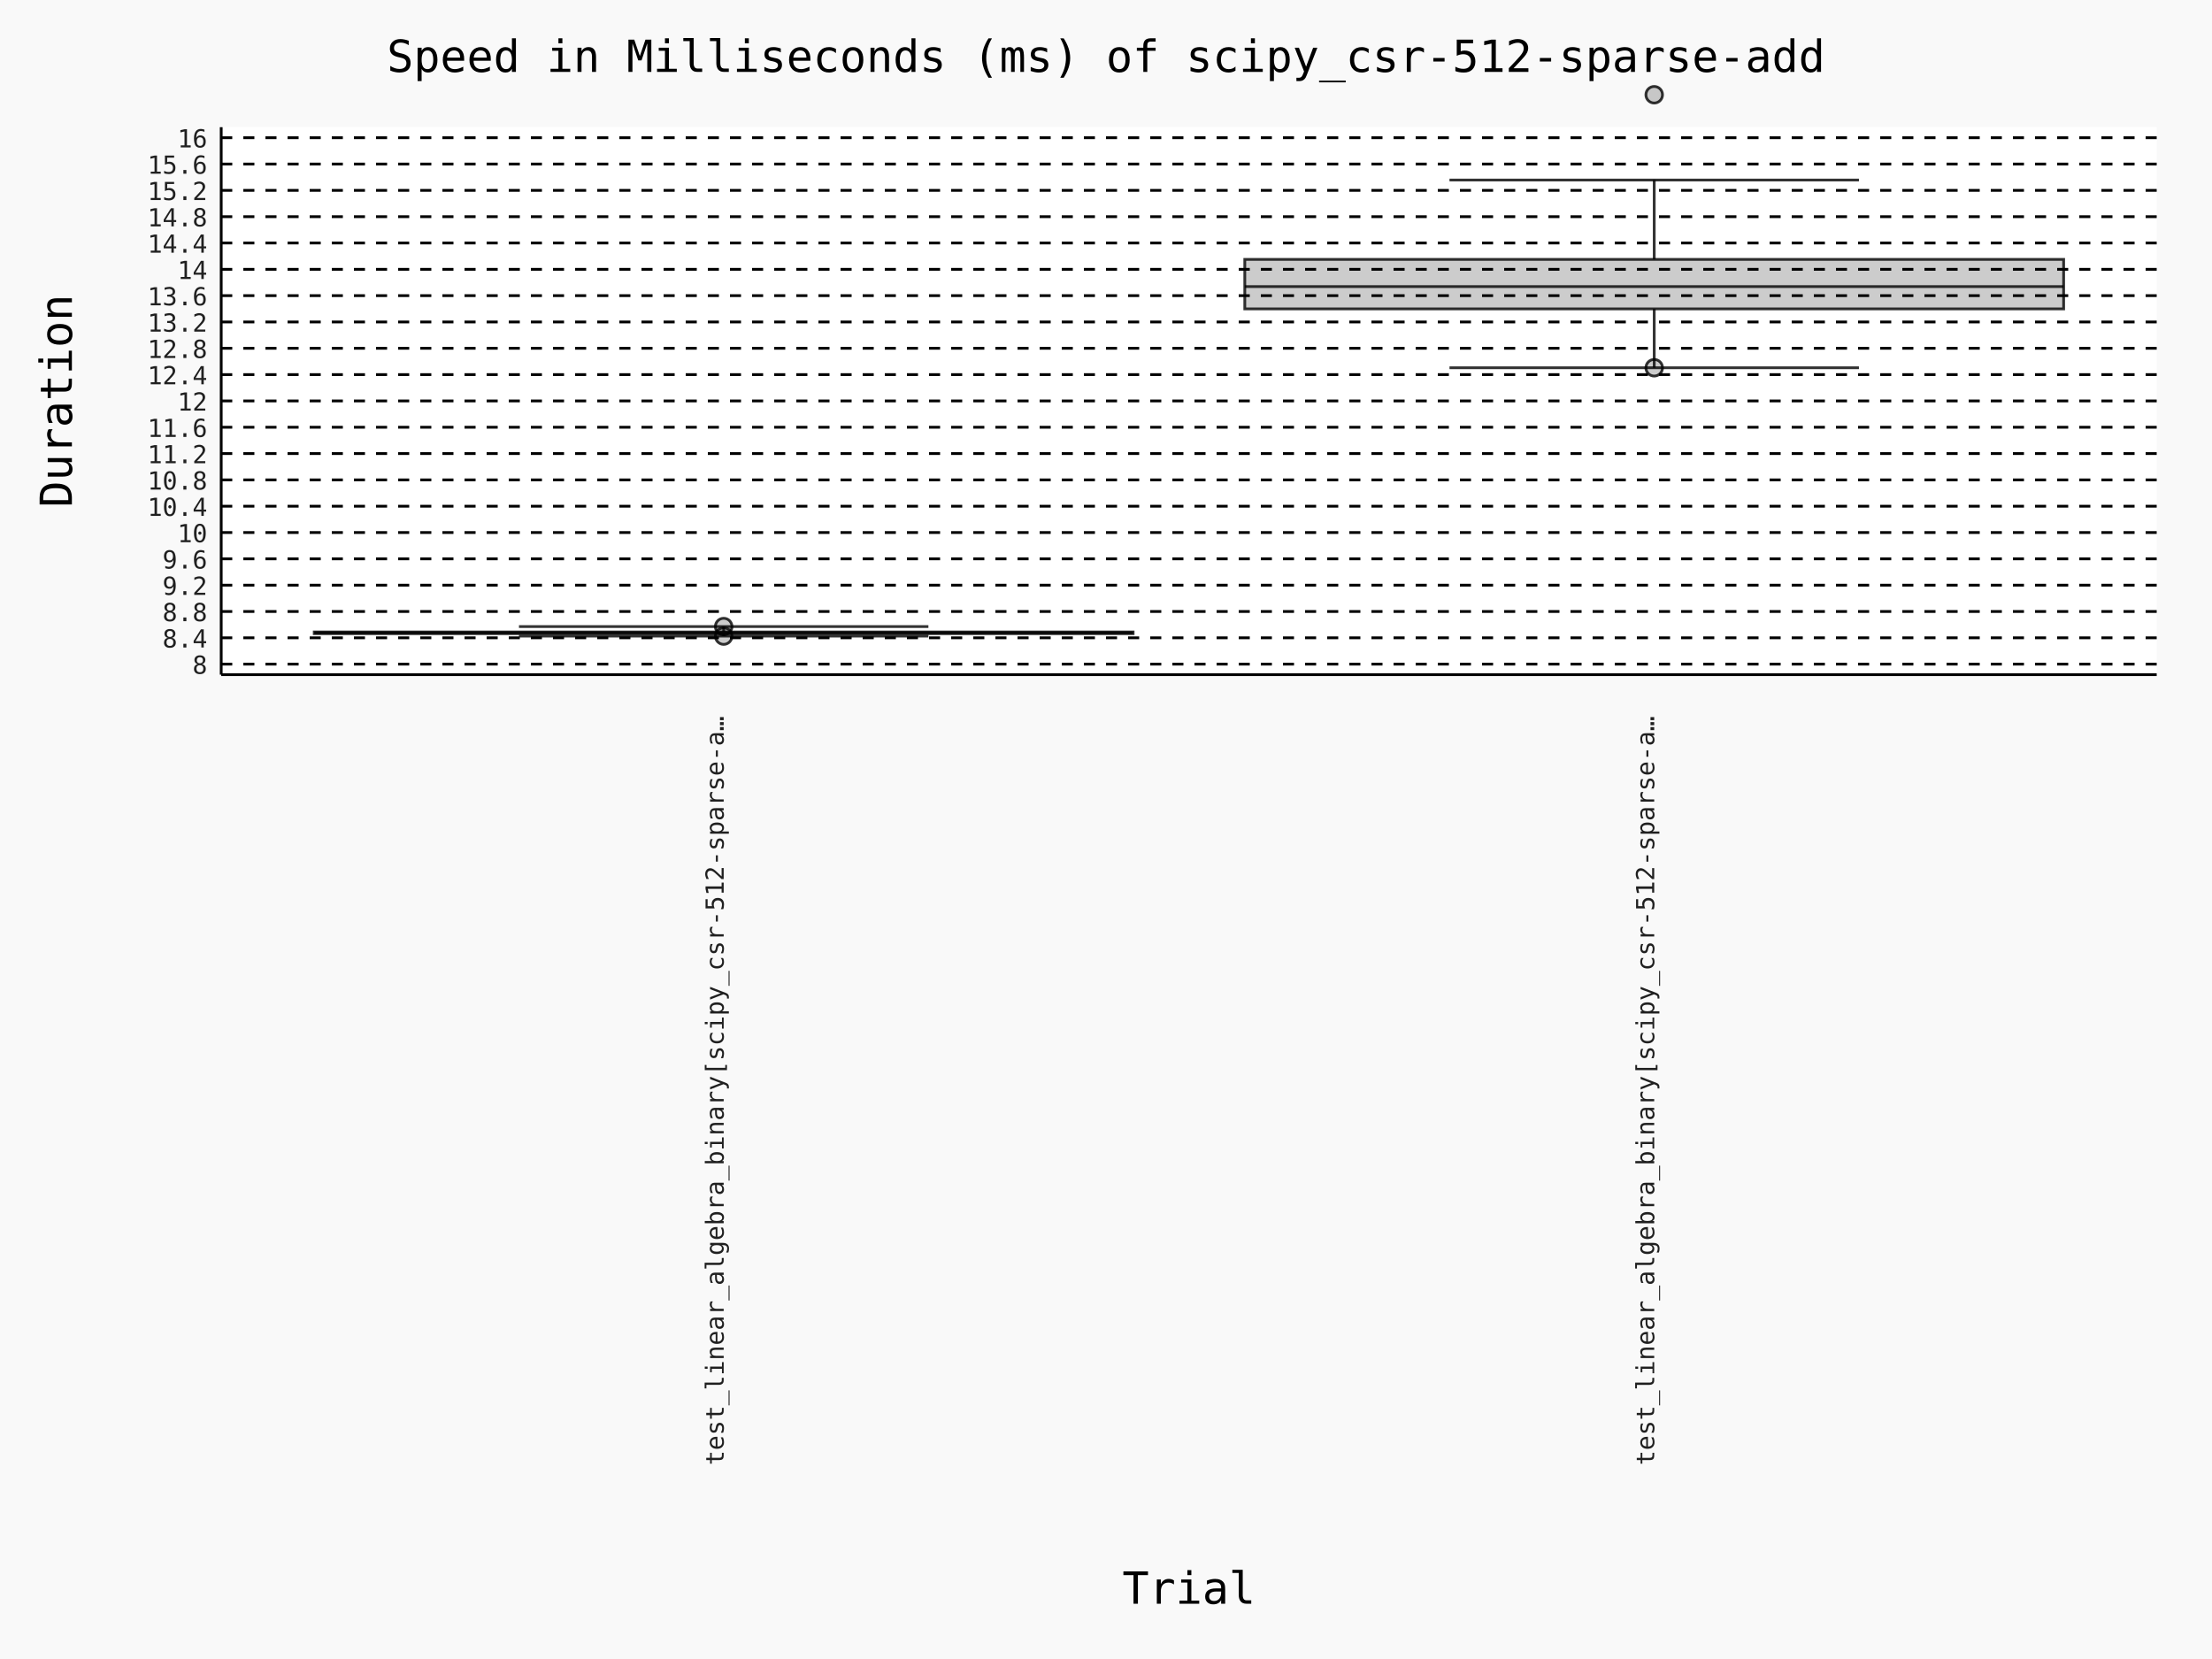
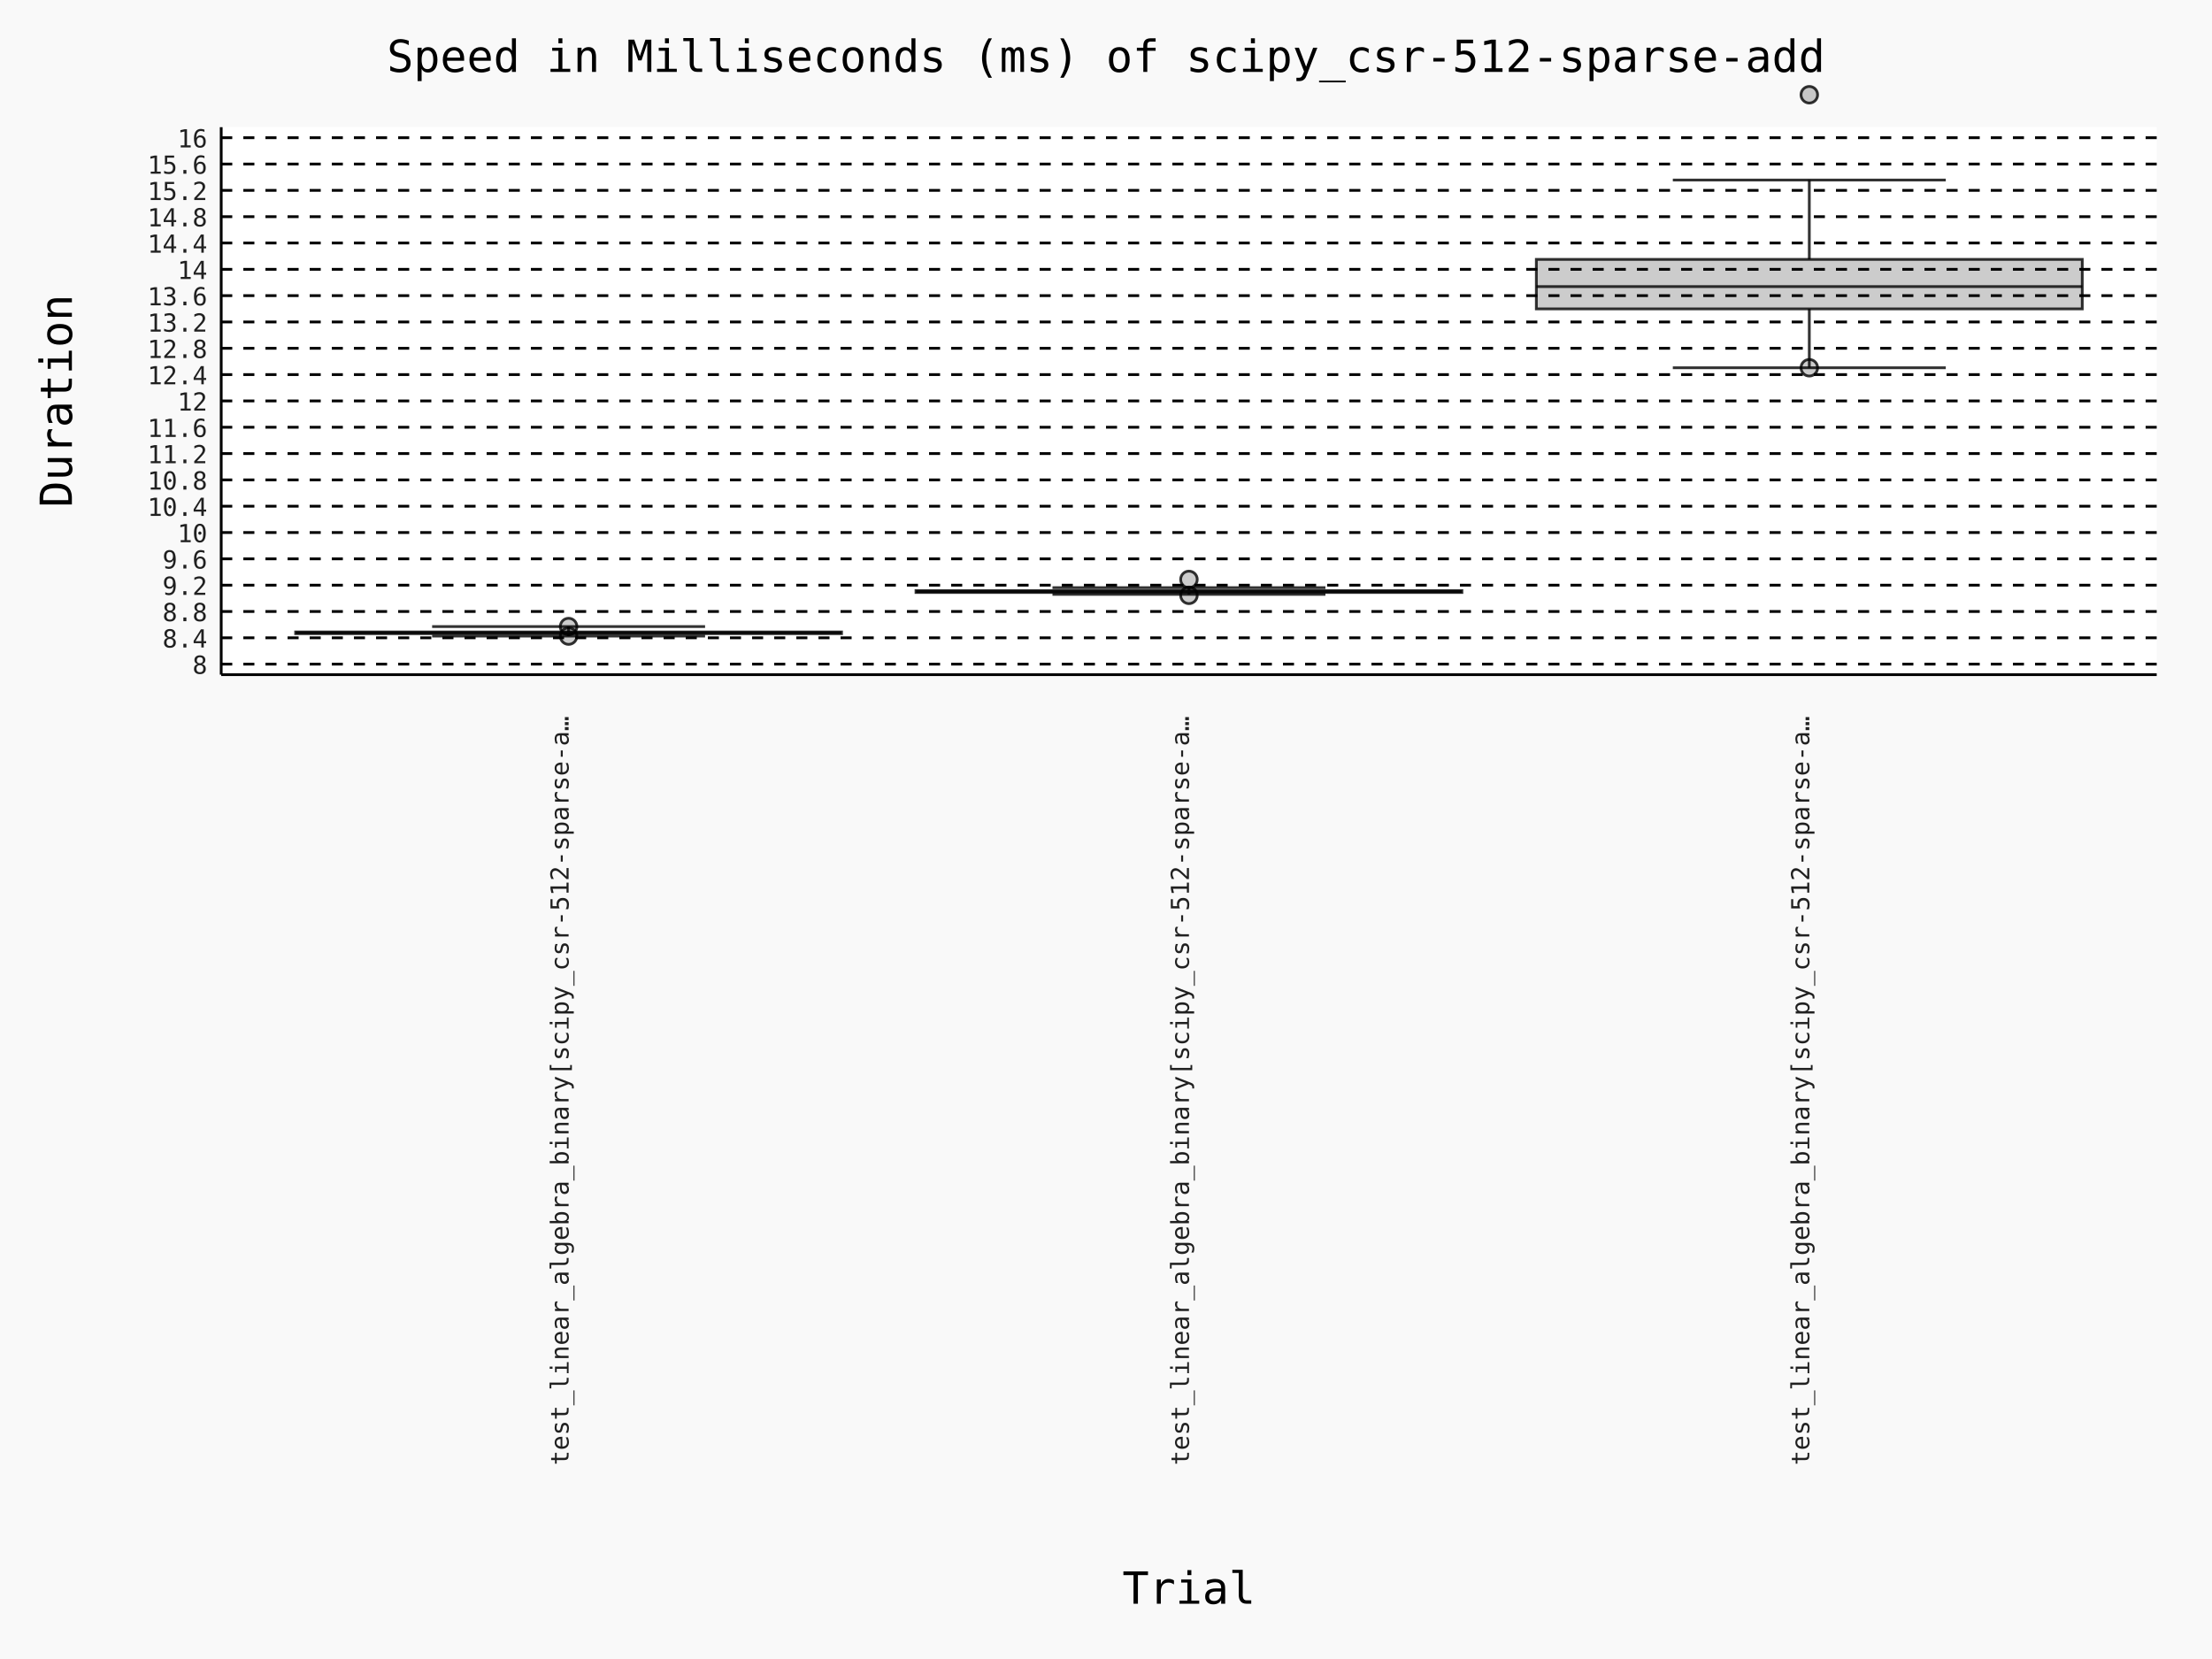
- <svg xmlns="http://www.w3.org/2000/svg" id="chart-b2f88138-31e7-4598-a84d-30bc1e3df896" class="pygal-chart" viewBox="0 0 800 600">
+ <svg xmlns="http://www.w3.org/2000/svg" id="chart-3dabf27c-736c-4d72-a3e2-0b5ac7aaf644" class="pygal-chart" viewBox="0 0 800 600">
  <defs>
-     <style type="text/css">#chart-b2f88138-31e7-4598-a84d-30bc1e3df896{-webkit-user-select:none;-webkit-font-smoothing:antialiased;font-family:Consolas,"Deja Vu Sans Mono","Bitstream Vera Sans Mono","Courier New",monospace}#chart-b2f88138-31e7-4598-a84d-30bc1e3df896 .title{font-family:Consolas,"Deja Vu Sans Mono","Bitstream Vera Sans Mono","Courier New",monospace;font-size:16px}#chart-b2f88138-31e7-4598-a84d-30bc1e3df896 .legends .legend text{font-family:Consolas,"Deja Vu Sans Mono","Bitstream Vera Sans Mono","Courier New",monospace;font-size:14px}#chart-b2f88138-31e7-4598-a84d-30bc1e3df896 .axis text{font-family:Consolas,"Deja Vu Sans Mono","Bitstream Vera Sans Mono","Courier New",monospace;font-size:10px}#chart-b2f88138-31e7-4598-a84d-30bc1e3df896 .axis text.major{font-family:Consolas,"Deja Vu Sans Mono","Bitstream Vera Sans Mono","Courier New",monospace;font-size:10px}#chart-b2f88138-31e7-4598-a84d-30bc1e3df896 .text-overlay text.value{font-family:Consolas,"Deja Vu Sans Mono","Bitstream Vera Sans Mono","Courier New",monospace;font-size:16px}#chart-b2f88138-31e7-4598-a84d-30bc1e3df896 .text-overlay text.label{font-family:Consolas,"Deja Vu Sans Mono","Bitstream Vera Sans Mono","Courier New",monospace;font-size:10px}#chart-b2f88138-31e7-4598-a84d-30bc1e3df896 .tooltip{font-family:Consolas,"Deja Vu Sans Mono","Bitstream Vera Sans Mono","Courier New",monospace;font-size:14px}#chart-b2f88138-31e7-4598-a84d-30bc1e3df896 text.no_data{font-family:Consolas,"Deja Vu Sans Mono","Bitstream Vera Sans Mono","Courier New",monospace;font-size:64px}
- #chart-b2f88138-31e7-4598-a84d-30bc1e3df896{background-color:rgba(249,249,249,1)}#chart-b2f88138-31e7-4598-a84d-30bc1e3df896 path,#chart-b2f88138-31e7-4598-a84d-30bc1e3df896 line,#chart-b2f88138-31e7-4598-a84d-30bc1e3df896 rect,#chart-b2f88138-31e7-4598-a84d-30bc1e3df896 circle{-webkit-transition:150ms;-moz-transition:150ms;transition:150ms}#chart-b2f88138-31e7-4598-a84d-30bc1e3df896 .graph &gt; .background{fill:rgba(249,249,249,1)}#chart-b2f88138-31e7-4598-a84d-30bc1e3df896 .plot &gt; .background{fill:rgba(255,255,255,1)}#chart-b2f88138-31e7-4598-a84d-30bc1e3df896 .graph{fill:rgba(0,0,0,.87)}#chart-b2f88138-31e7-4598-a84d-30bc1e3df896 text.no_data{fill:rgba(0,0,0,1)}#chart-b2f88138-31e7-4598-a84d-30bc1e3df896 .title{fill:rgba(0,0,0,1)}#chart-b2f88138-31e7-4598-a84d-30bc1e3df896 .legends .legend text{fill:rgba(0,0,0,.87)}#chart-b2f88138-31e7-4598-a84d-30bc1e3df896 .legends .legend:hover text{fill:rgba(0,0,0,1)}#chart-b2f88138-31e7-4598-a84d-30bc1e3df896 .axis .line{stroke:rgba(0,0,0,1)}#chart-b2f88138-31e7-4598-a84d-30bc1e3df896 .axis .guide.line{stroke:rgba(0,0,0,.54)}#chart-b2f88138-31e7-4598-a84d-30bc1e3df896 .axis .major.line{stroke:rgba(0,0,0,.87)}#chart-b2f88138-31e7-4598-a84d-30bc1e3df896 .axis text.major{fill:rgba(0,0,0,1)}#chart-b2f88138-31e7-4598-a84d-30bc1e3df896 .axis.y .guides:hover .guide.line,#chart-b2f88138-31e7-4598-a84d-30bc1e3df896 .line-graph .axis.x .guides:hover .guide.line,#chart-b2f88138-31e7-4598-a84d-30bc1e3df896 .stackedline-graph .axis.x .guides:hover .guide.line,#chart-b2f88138-31e7-4598-a84d-30bc1e3df896 .xy-graph .axis.x .guides:hover .guide.line{stroke:rgba(0,0,0,1)}#chart-b2f88138-31e7-4598-a84d-30bc1e3df896 .axis .guides:hover text{fill:rgba(0,0,0,1)}#chart-b2f88138-31e7-4598-a84d-30bc1e3df896 .reactive{fill-opacity:.7;stroke-opacity:.8;stroke-width:1}#chart-b2f88138-31e7-4598-a84d-30bc1e3df896 .ci{stroke:rgba(0,0,0,.87)}#chart-b2f88138-31e7-4598-a84d-30bc1e3df896 .reactive.active,#chart-b2f88138-31e7-4598-a84d-30bc1e3df896 .active .reactive{fill-opacity:.8;stroke-opacity:.9;stroke-width:4}#chart-b2f88138-31e7-4598-a84d-30bc1e3df896 .ci .reactive.active{stroke-width:1.5}#chart-b2f88138-31e7-4598-a84d-30bc1e3df896 .series text{fill:rgba(0,0,0,1)}#chart-b2f88138-31e7-4598-a84d-30bc1e3df896 .tooltip rect{fill:rgba(255,255,255,1);stroke:rgba(0,0,0,1);-webkit-transition:opacity 150ms;-moz-transition:opacity 150ms;transition:opacity 150ms}#chart-b2f88138-31e7-4598-a84d-30bc1e3df896 .tooltip .label{fill:rgba(0,0,0,.87)}#chart-b2f88138-31e7-4598-a84d-30bc1e3df896 .tooltip .label{fill:rgba(0,0,0,.87)}#chart-b2f88138-31e7-4598-a84d-30bc1e3df896 .tooltip .legend{font-size:.8em;fill:rgba(0,0,0,.54)}#chart-b2f88138-31e7-4598-a84d-30bc1e3df896 .tooltip .x_label{font-size:.6em;fill:rgba(0,0,0,1)}#chart-b2f88138-31e7-4598-a84d-30bc1e3df896 .tooltip .xlink{font-size:.5em;text-decoration:underline}#chart-b2f88138-31e7-4598-a84d-30bc1e3df896 .tooltip .value{font-size:1.5em}#chart-b2f88138-31e7-4598-a84d-30bc1e3df896 .bound{font-size:.5em}#chart-b2f88138-31e7-4598-a84d-30bc1e3df896 .max-value{font-size:.75em;fill:rgba(0,0,0,.54)}#chart-b2f88138-31e7-4598-a84d-30bc1e3df896 .map-element{fill:rgba(255,255,255,1);stroke:rgba(0,0,0,.54) !important}#chart-b2f88138-31e7-4598-a84d-30bc1e3df896 .map-element .reactive{fill-opacity:inherit;stroke-opacity:inherit}#chart-b2f88138-31e7-4598-a84d-30bc1e3df896 .color-0,#chart-b2f88138-31e7-4598-a84d-30bc1e3df896 .color-0 a:visited{stroke:#000000;fill:#000000}#chart-b2f88138-31e7-4598-a84d-30bc1e3df896 .color-1,#chart-b2f88138-31e7-4598-a84d-30bc1e3df896 .color-1 a:visited{stroke:#000000;fill:#000000}#chart-b2f88138-31e7-4598-a84d-30bc1e3df896 .text-overlay .color-0 text{fill:white}#chart-b2f88138-31e7-4598-a84d-30bc1e3df896 .text-overlay .color-1 text{fill:white}
- #chart-b2f88138-31e7-4598-a84d-30bc1e3df896 text.no_data{text-anchor:middle}#chart-b2f88138-31e7-4598-a84d-30bc1e3df896 .guide.line{fill:none}#chart-b2f88138-31e7-4598-a84d-30bc1e3df896 .centered{text-anchor:middle}#chart-b2f88138-31e7-4598-a84d-30bc1e3df896 .title{text-anchor:middle}#chart-b2f88138-31e7-4598-a84d-30bc1e3df896 .legends .legend text{fill-opacity:1}#chart-b2f88138-31e7-4598-a84d-30bc1e3df896 .axis.x text{text-anchor:middle}#chart-b2f88138-31e7-4598-a84d-30bc1e3df896 .axis.x:not(.web) text[transform]{text-anchor:start}#chart-b2f88138-31e7-4598-a84d-30bc1e3df896 .axis.x:not(.web) text[transform].backwards{text-anchor:end}#chart-b2f88138-31e7-4598-a84d-30bc1e3df896 .axis.y text{text-anchor:end}#chart-b2f88138-31e7-4598-a84d-30bc1e3df896 .axis.y text[transform].backwards{text-anchor:start}#chart-b2f88138-31e7-4598-a84d-30bc1e3df896 .axis.y2 text{text-anchor:start}#chart-b2f88138-31e7-4598-a84d-30bc1e3df896 .axis.y2 text[transform].backwards{text-anchor:end}#chart-b2f88138-31e7-4598-a84d-30bc1e3df896 .axis .guide.line{stroke-dasharray:4,4;stroke:black}#chart-b2f88138-31e7-4598-a84d-30bc1e3df896 .axis .major.guide.line{stroke-dasharray:6,6;stroke:black}#chart-b2f88138-31e7-4598-a84d-30bc1e3df896 .horizontal .axis.y .guide.line,#chart-b2f88138-31e7-4598-a84d-30bc1e3df896 .horizontal .axis.y2 .guide.line,#chart-b2f88138-31e7-4598-a84d-30bc1e3df896 .vertical .axis.x .guide.line{opacity:0}#chart-b2f88138-31e7-4598-a84d-30bc1e3df896 .horizontal .axis.always_show .guide.line,#chart-b2f88138-31e7-4598-a84d-30bc1e3df896 .vertical .axis.always_show .guide.line{opacity:1 !important}#chart-b2f88138-31e7-4598-a84d-30bc1e3df896 .axis.y .guides:hover .guide.line,#chart-b2f88138-31e7-4598-a84d-30bc1e3df896 .axis.y2 .guides:hover .guide.line,#chart-b2f88138-31e7-4598-a84d-30bc1e3df896 .axis.x .guides:hover .guide.line{opacity:1}#chart-b2f88138-31e7-4598-a84d-30bc1e3df896 .axis .guides:hover text{opacity:1}#chart-b2f88138-31e7-4598-a84d-30bc1e3df896 .nofill{fill:none}#chart-b2f88138-31e7-4598-a84d-30bc1e3df896 .subtle-fill{fill-opacity:.2}#chart-b2f88138-31e7-4598-a84d-30bc1e3df896 .dot{stroke-width:1px;fill-opacity:1;stroke-opacity:1}#chart-b2f88138-31e7-4598-a84d-30bc1e3df896 .dot.active{stroke-width:5px}#chart-b2f88138-31e7-4598-a84d-30bc1e3df896 .dot.negative{fill:transparent}#chart-b2f88138-31e7-4598-a84d-30bc1e3df896 text,#chart-b2f88138-31e7-4598-a84d-30bc1e3df896 tspan{stroke:none !important}#chart-b2f88138-31e7-4598-a84d-30bc1e3df896 .series text.active{opacity:1}#chart-b2f88138-31e7-4598-a84d-30bc1e3df896 .tooltip rect{fill-opacity:.95;stroke-width:.5}#chart-b2f88138-31e7-4598-a84d-30bc1e3df896 .tooltip text{fill-opacity:1}#chart-b2f88138-31e7-4598-a84d-30bc1e3df896 .showable{visibility:hidden}#chart-b2f88138-31e7-4598-a84d-30bc1e3df896 .showable.shown{visibility:visible}#chart-b2f88138-31e7-4598-a84d-30bc1e3df896 .gauge-background{fill:rgba(229,229,229,1);stroke:none}#chart-b2f88138-31e7-4598-a84d-30bc1e3df896 .bg-lines{stroke:rgba(249,249,249,1);stroke-width:2px}
+     <style type="text/css">#chart-3dabf27c-736c-4d72-a3e2-0b5ac7aaf644{-webkit-user-select:none;-webkit-font-smoothing:antialiased;font-family:Consolas,"Deja Vu Sans Mono","Bitstream Vera Sans Mono","Courier New",monospace}#chart-3dabf27c-736c-4d72-a3e2-0b5ac7aaf644 .title{font-family:Consolas,"Deja Vu Sans Mono","Bitstream Vera Sans Mono","Courier New",monospace;font-size:16px}#chart-3dabf27c-736c-4d72-a3e2-0b5ac7aaf644 .legends .legend text{font-family:Consolas,"Deja Vu Sans Mono","Bitstream Vera Sans Mono","Courier New",monospace;font-size:14px}#chart-3dabf27c-736c-4d72-a3e2-0b5ac7aaf644 .axis text{font-family:Consolas,"Deja Vu Sans Mono","Bitstream Vera Sans Mono","Courier New",monospace;font-size:10px}#chart-3dabf27c-736c-4d72-a3e2-0b5ac7aaf644 .axis text.major{font-family:Consolas,"Deja Vu Sans Mono","Bitstream Vera Sans Mono","Courier New",monospace;font-size:10px}#chart-3dabf27c-736c-4d72-a3e2-0b5ac7aaf644 .text-overlay text.value{font-family:Consolas,"Deja Vu Sans Mono","Bitstream Vera Sans Mono","Courier New",monospace;font-size:16px}#chart-3dabf27c-736c-4d72-a3e2-0b5ac7aaf644 .text-overlay text.label{font-family:Consolas,"Deja Vu Sans Mono","Bitstream Vera Sans Mono","Courier New",monospace;font-size:10px}#chart-3dabf27c-736c-4d72-a3e2-0b5ac7aaf644 .tooltip{font-family:Consolas,"Deja Vu Sans Mono","Bitstream Vera Sans Mono","Courier New",monospace;font-size:14px}#chart-3dabf27c-736c-4d72-a3e2-0b5ac7aaf644 text.no_data{font-family:Consolas,"Deja Vu Sans Mono","Bitstream Vera Sans Mono","Courier New",monospace;font-size:64px}
+ #chart-3dabf27c-736c-4d72-a3e2-0b5ac7aaf644{background-color:rgba(249,249,249,1)}#chart-3dabf27c-736c-4d72-a3e2-0b5ac7aaf644 path,#chart-3dabf27c-736c-4d72-a3e2-0b5ac7aaf644 line,#chart-3dabf27c-736c-4d72-a3e2-0b5ac7aaf644 rect,#chart-3dabf27c-736c-4d72-a3e2-0b5ac7aaf644 circle{-webkit-transition:150ms;-moz-transition:150ms;transition:150ms}#chart-3dabf27c-736c-4d72-a3e2-0b5ac7aaf644 .graph &gt; .background{fill:rgba(249,249,249,1)}#chart-3dabf27c-736c-4d72-a3e2-0b5ac7aaf644 .plot &gt; .background{fill:rgba(255,255,255,1)}#chart-3dabf27c-736c-4d72-a3e2-0b5ac7aaf644 .graph{fill:rgba(0,0,0,.87)}#chart-3dabf27c-736c-4d72-a3e2-0b5ac7aaf644 text.no_data{fill:rgba(0,0,0,1)}#chart-3dabf27c-736c-4d72-a3e2-0b5ac7aaf644 .title{fill:rgba(0,0,0,1)}#chart-3dabf27c-736c-4d72-a3e2-0b5ac7aaf644 .legends .legend text{fill:rgba(0,0,0,.87)}#chart-3dabf27c-736c-4d72-a3e2-0b5ac7aaf644 .legends .legend:hover text{fill:rgba(0,0,0,1)}#chart-3dabf27c-736c-4d72-a3e2-0b5ac7aaf644 .axis .line{stroke:rgba(0,0,0,1)}#chart-3dabf27c-736c-4d72-a3e2-0b5ac7aaf644 .axis .guide.line{stroke:rgba(0,0,0,.54)}#chart-3dabf27c-736c-4d72-a3e2-0b5ac7aaf644 .axis .major.line{stroke:rgba(0,0,0,.87)}#chart-3dabf27c-736c-4d72-a3e2-0b5ac7aaf644 .axis text.major{fill:rgba(0,0,0,1)}#chart-3dabf27c-736c-4d72-a3e2-0b5ac7aaf644 .axis.y .guides:hover .guide.line,#chart-3dabf27c-736c-4d72-a3e2-0b5ac7aaf644 .line-graph .axis.x .guides:hover .guide.line,#chart-3dabf27c-736c-4d72-a3e2-0b5ac7aaf644 .stackedline-graph .axis.x .guides:hover .guide.line,#chart-3dabf27c-736c-4d72-a3e2-0b5ac7aaf644 .xy-graph .axis.x .guides:hover .guide.line{stroke:rgba(0,0,0,1)}#chart-3dabf27c-736c-4d72-a3e2-0b5ac7aaf644 .axis .guides:hover text{fill:rgba(0,0,0,1)}#chart-3dabf27c-736c-4d72-a3e2-0b5ac7aaf644 .reactive{fill-opacity:.7;stroke-opacity:.8;stroke-width:1}#chart-3dabf27c-736c-4d72-a3e2-0b5ac7aaf644 .ci{stroke:rgba(0,0,0,.87)}#chart-3dabf27c-736c-4d72-a3e2-0b5ac7aaf644 .reactive.active,#chart-3dabf27c-736c-4d72-a3e2-0b5ac7aaf644 .active .reactive{fill-opacity:.8;stroke-opacity:.9;stroke-width:4}#chart-3dabf27c-736c-4d72-a3e2-0b5ac7aaf644 .ci .reactive.active{stroke-width:1.5}#chart-3dabf27c-736c-4d72-a3e2-0b5ac7aaf644 .series text{fill:rgba(0,0,0,1)}#chart-3dabf27c-736c-4d72-a3e2-0b5ac7aaf644 .tooltip rect{fill:rgba(255,255,255,1);stroke:rgba(0,0,0,1);-webkit-transition:opacity 150ms;-moz-transition:opacity 150ms;transition:opacity 150ms}#chart-3dabf27c-736c-4d72-a3e2-0b5ac7aaf644 .tooltip .label{fill:rgba(0,0,0,.87)}#chart-3dabf27c-736c-4d72-a3e2-0b5ac7aaf644 .tooltip .label{fill:rgba(0,0,0,.87)}#chart-3dabf27c-736c-4d72-a3e2-0b5ac7aaf644 .tooltip .legend{font-size:.8em;fill:rgba(0,0,0,.54)}#chart-3dabf27c-736c-4d72-a3e2-0b5ac7aaf644 .tooltip .x_label{font-size:.6em;fill:rgba(0,0,0,1)}#chart-3dabf27c-736c-4d72-a3e2-0b5ac7aaf644 .tooltip .xlink{font-size:.5em;text-decoration:underline}#chart-3dabf27c-736c-4d72-a3e2-0b5ac7aaf644 .tooltip .value{font-size:1.5em}#chart-3dabf27c-736c-4d72-a3e2-0b5ac7aaf644 .bound{font-size:.5em}#chart-3dabf27c-736c-4d72-a3e2-0b5ac7aaf644 .max-value{font-size:.75em;fill:rgba(0,0,0,.54)}#chart-3dabf27c-736c-4d72-a3e2-0b5ac7aaf644 .map-element{fill:rgba(255,255,255,1);stroke:rgba(0,0,0,.54) !important}#chart-3dabf27c-736c-4d72-a3e2-0b5ac7aaf644 .map-element .reactive{fill-opacity:inherit;stroke-opacity:inherit}#chart-3dabf27c-736c-4d72-a3e2-0b5ac7aaf644 .color-0,#chart-3dabf27c-736c-4d72-a3e2-0b5ac7aaf644 .color-0 a:visited{stroke:#000000;fill:#000000}#chart-3dabf27c-736c-4d72-a3e2-0b5ac7aaf644 .color-1,#chart-3dabf27c-736c-4d72-a3e2-0b5ac7aaf644 .color-1 a:visited{stroke:#000000;fill:#000000}#chart-3dabf27c-736c-4d72-a3e2-0b5ac7aaf644 .color-2,#chart-3dabf27c-736c-4d72-a3e2-0b5ac7aaf644 .color-2 a:visited{stroke:#000000;fill:#000000}#chart-3dabf27c-736c-4d72-a3e2-0b5ac7aaf644 .text-overlay .color-0 text{fill:white}#chart-3dabf27c-736c-4d72-a3e2-0b5ac7aaf644 .text-overlay .color-1 text{fill:white}#chart-3dabf27c-736c-4d72-a3e2-0b5ac7aaf644 .text-overlay .color-2 text{fill:white}
+ #chart-3dabf27c-736c-4d72-a3e2-0b5ac7aaf644 text.no_data{text-anchor:middle}#chart-3dabf27c-736c-4d72-a3e2-0b5ac7aaf644 .guide.line{fill:none}#chart-3dabf27c-736c-4d72-a3e2-0b5ac7aaf644 .centered{text-anchor:middle}#chart-3dabf27c-736c-4d72-a3e2-0b5ac7aaf644 .title{text-anchor:middle}#chart-3dabf27c-736c-4d72-a3e2-0b5ac7aaf644 .legends .legend text{fill-opacity:1}#chart-3dabf27c-736c-4d72-a3e2-0b5ac7aaf644 .axis.x text{text-anchor:middle}#chart-3dabf27c-736c-4d72-a3e2-0b5ac7aaf644 .axis.x:not(.web) text[transform]{text-anchor:start}#chart-3dabf27c-736c-4d72-a3e2-0b5ac7aaf644 .axis.x:not(.web) text[transform].backwards{text-anchor:end}#chart-3dabf27c-736c-4d72-a3e2-0b5ac7aaf644 .axis.y text{text-anchor:end}#chart-3dabf27c-736c-4d72-a3e2-0b5ac7aaf644 .axis.y text[transform].backwards{text-anchor:start}#chart-3dabf27c-736c-4d72-a3e2-0b5ac7aaf644 .axis.y2 text{text-anchor:start}#chart-3dabf27c-736c-4d72-a3e2-0b5ac7aaf644 .axis.y2 text[transform].backwards{text-anchor:end}#chart-3dabf27c-736c-4d72-a3e2-0b5ac7aaf644 .axis .guide.line{stroke-dasharray:4,4;stroke:black}#chart-3dabf27c-736c-4d72-a3e2-0b5ac7aaf644 .axis .major.guide.line{stroke-dasharray:6,6;stroke:black}#chart-3dabf27c-736c-4d72-a3e2-0b5ac7aaf644 .horizontal .axis.y .guide.line,#chart-3dabf27c-736c-4d72-a3e2-0b5ac7aaf644 .horizontal .axis.y2 .guide.line,#chart-3dabf27c-736c-4d72-a3e2-0b5ac7aaf644 .vertical .axis.x .guide.line{opacity:0}#chart-3dabf27c-736c-4d72-a3e2-0b5ac7aaf644 .horizontal .axis.always_show .guide.line,#chart-3dabf27c-736c-4d72-a3e2-0b5ac7aaf644 .vertical .axis.always_show .guide.line{opacity:1 !important}#chart-3dabf27c-736c-4d72-a3e2-0b5ac7aaf644 .axis.y .guides:hover .guide.line,#chart-3dabf27c-736c-4d72-a3e2-0b5ac7aaf644 .axis.y2 .guides:hover .guide.line,#chart-3dabf27c-736c-4d72-a3e2-0b5ac7aaf644 .axis.x .guides:hover .guide.line{opacity:1}#chart-3dabf27c-736c-4d72-a3e2-0b5ac7aaf644 .axis .guides:hover text{opacity:1}#chart-3dabf27c-736c-4d72-a3e2-0b5ac7aaf644 .nofill{fill:none}#chart-3dabf27c-736c-4d72-a3e2-0b5ac7aaf644 .subtle-fill{fill-opacity:.2}#chart-3dabf27c-736c-4d72-a3e2-0b5ac7aaf644 .dot{stroke-width:1px;fill-opacity:1;stroke-opacity:1}#chart-3dabf27c-736c-4d72-a3e2-0b5ac7aaf644 .dot.active{stroke-width:5px}#chart-3dabf27c-736c-4d72-a3e2-0b5ac7aaf644 .dot.negative{fill:transparent}#chart-3dabf27c-736c-4d72-a3e2-0b5ac7aaf644 text,#chart-3dabf27c-736c-4d72-a3e2-0b5ac7aaf644 tspan{stroke:none !important}#chart-3dabf27c-736c-4d72-a3e2-0b5ac7aaf644 .series text.active{opacity:1}#chart-3dabf27c-736c-4d72-a3e2-0b5ac7aaf644 .tooltip rect{fill-opacity:.95;stroke-width:.5}#chart-3dabf27c-736c-4d72-a3e2-0b5ac7aaf644 .tooltip text{fill-opacity:1}#chart-3dabf27c-736c-4d72-a3e2-0b5ac7aaf644 .showable{visibility:hidden}#chart-3dabf27c-736c-4d72-a3e2-0b5ac7aaf644 .showable.shown{visibility:visible}#chart-3dabf27c-736c-4d72-a3e2-0b5ac7aaf644 .gauge-background{fill:rgba(229,229,229,1);stroke:none}#chart-3dabf27c-736c-4d72-a3e2-0b5ac7aaf644 .bg-lines{stroke:rgba(249,249,249,1);stroke-width:2px}
.tooltip .value{font-size:1em !important}.axis text{font-size:9px !important}</style>
  </defs>
  <g class="graph custombox-graph vertical">
    <rect x="0" y="0" width="800" height="600" class="background" />
    <g transform="translate(80, 46)" class="plot">
      <rect x="0" y="0" width="700.0" height="198.0" class="background" />
      <g class="axis y always_show">
        <path d="M0 198 h700" class="line" />
        <g class="guides">
          <path d="M0 194.192 h700" class="guide line" />
          <text x="-5" y="197.692" class="">8</text>
        </g>
        <g class="guides">
          <path d="M0 184.673 h700" class="guide line" />
          <text x="-5" y="188.173" class="">8.4</text>
        </g>
        <g class="guides">
          <path d="M0 175.154 h700" class="guide line" />
          <text x="-5" y="178.654" class="">8.8</text>
        </g>
        <g class="guides">
          <path d="M0 165.635 h700" class="guide line" />
          <text x="-5" y="169.135" class="">9.2</text>
        </g>
        <g class="guides">
          <path d="M0 156.115 h700" class="guide line" />
          <text x="-5" y="159.615" class="">9.6</text>
        </g>
        <g class="guides">
          <path d="M0 146.596 h700" class="guide line" />
          <text x="-5" y="150.096" class="">10</text>
        </g>
        <g class="guides">
          <path d="M0 137.077 h700" class="guide line" />
          <text x="-5" y="140.577" class="">10.4</text>
        </g>
        <g class="guides">
          <path d="M0 127.558 h700" class="guide line" />
          <text x="-5" y="131.058" class="">10.8</text>
        </g>
        <g class="guides">
          <path d="M0 118.038 h700" class="guide line" />
          <text x="-5" y="121.538" class="">11.2</text>
        </g>
        <g class="guides">
          <path d="M0 108.519 h700" class="guide line" />
          <text x="-5" y="112.019" class="">11.6</text>
        </g>
        <g class="guides">
          <path d="M0 99 h700" class="guide line" />
          <text x="-5" y="102.5" class="">12</text>
        </g>
        <g class="guides">
          <path d="M0 89.481 h700" class="guide line" />
          <text x="-5" y="92.981" class="">12.4</text>
        </g>
        <g class="guides">
          <path d="M0 79.962 h700" class="guide line" />
          <text x="-5" y="83.462" class="">12.8</text>
        </g>
        <g class="guides">
          <path d="M0 70.442 h700" class="guide line" />
          <text x="-5" y="73.942" class="">13.2</text>
        </g>
        <g class="guides">
          <path d="M0 60.923 h700" class="guide line" />
          <text x="-5" y="64.423" class="">13.6</text>
        </g>
        <g class="guides">
          <path d="M0 51.404 h700" class="guide line" />
          <text x="-5" y="54.904" class="">14</text>
        </g>
        <g class="guides">
          <path d="M0 41.885 h700" class="guide line" />
          <text x="-5" y="45.385" class="">14.4</text>
        </g>
        <g class="guides">
          <path d="M0 32.365 h700" class="guide line" />
          <text x="-5" y="35.865" class="">14.8</text>
        </g>
        <g class="guides">
          <path d="M0 22.846 h700" class="guide line" />
          <text x="-5" y="26.346" class="">15.2</text>
        </g>
        <g class="guides">
          <path d="M0 13.327 h700" class="guide line" />
          <text x="-5" y="16.827" class="">15.6</text>
        </g>
        <g class="guides">
          <path d="M0 3.808 h700" class="guide line" />
          <text x="-5" y="7.308" class="">16</text>
        </g>
      </g>
      <g class="axis x">
        <path d="M0 0 v198" class="line" />
        <g class="guides">
-           <path d="M181.731 0 v198" class="guide line" />
-           <text x="181.731" y="213.0" class="backwards" transform="rotate(270 181.7308 213)">test_linear_algebra_binary[scipy_csr-512-sparse-a…</text>
+           <path d="M125.641 0 v198" class="guide line" />
+           <text x="125.641" y="213.0" class="backwards" transform="rotate(270 125.641 213)">test_linear_algebra_binary[scipy_csr-512-sparse-a…</text>
        </g>
        <g class="guides">
-           <path d="M518.269 0 v198" class="guide line" />
-           <text x="518.269" y="213.0" class="backwards" transform="rotate(270 518.2692 213)">test_linear_algebra_binary[scipy_csr-512-sparse-a…</text>
+           <path d="M350 0 v198" class="guide line" />
+           <text x="350.0" y="213.0" class="backwards" transform="rotate(270 350 213)">test_linear_algebra_binary[scipy_csr-512-sparse-a…</text>
+         </g>
+         <g class="guides">
+           <path d="M574.359 0 v198" class="guide line" />
+           <text x="574.359" y="213.0" class="backwards" transform="rotate(270 574.359 213)">test_linear_algebra_binary[scipy_csr-512-sparse-a…</text>
        </g>
      </g>
      <g class="series serie-0 color-0">
        <g class="boxes">
          <g class="box">
-             <path stroke-width="3" d="M107.692 184.051 L255.769 184.051" class="reactive tooltip-trigger" />
-             <path stroke-width="3" d="M33.654 182.84 L329.808 182.84" class="reactive tooltip-trigger" />
-             <path stroke-width="3" d="M107.692 180.605 L255.769 180.605" class="reactive tooltip-trigger" />
-             <path stroke-width="2" d="M181.731 184.051 L181.731 183.169" class="reactive tooltip-trigger" />
-             <path stroke-width="2" d="M181.731 180.605 L181.731 182.56" class="reactive tooltip-trigger" />
-             <rect x="33.654" y="182.56" height="0.609" width="296.154" class="subtle-fill reactive tooltip-trigger" />
-             <circle cx="181.731" cy="184.051" r="3" class="subtle-fill reactive tooltip-trigger" />
-             <circle cx="181.731" cy="180.605" r="3" class="subtle-fill reactive tooltip-trigger" />
+             <path stroke-width="3" d="M76.282 184.051 L175 184.051" class="reactive tooltip-trigger" />
+             <path stroke-width="3" d="M26.923 182.84 L224.359 182.84" class="reactive tooltip-trigger" />
+             <path stroke-width="3" d="M76.282 180.605 L175 180.605" class="reactive tooltip-trigger" />
+             <path stroke-width="2" d="M125.641 184.051 L125.641 183.169" class="reactive tooltip-trigger" />
+             <path stroke-width="2" d="M125.641 180.605 L125.641 182.56" class="reactive tooltip-trigger" />
+             <rect x="26.923" y="182.56" height="0.609" width="197.436" class="subtle-fill reactive tooltip-trigger" />
+             <circle cx="125.641" cy="184.051" r="3" class="subtle-fill reactive tooltip-trigger" />
+             <circle cx="125.641" cy="180.605" r="3" class="subtle-fill reactive tooltip-trigger" />
          </g>
        </g>
      </g>
      <g class="series serie-1 color-1">
        <g class="boxes">
          <g class="box">
-             <path stroke-width="3" d="M444.231 87.008 L592.308 87.008" class="reactive tooltip-trigger" />
-             <path stroke-width="3" d="M370.192 57.647 L666.346 57.647" class="reactive tooltip-trigger" />
-             <path stroke-width="3" d="M444.231 19.114 L592.308 19.114" class="reactive tooltip-trigger" />
-             <path stroke-width="2" d="M518.269 87.008 L518.269 65.711" class="reactive tooltip-trigger" />
-             <path stroke-width="2" d="M518.269 19.114 L518.269 47.811" class="reactive tooltip-trigger" />
-             <rect x="370.192" y="47.811" height="17.9" width="296.154" class="subtle-fill reactive tooltip-trigger" />
-             <circle cx="518.269" cy="87.008" r="3" class="subtle-fill reactive tooltip-trigger" />
-             <circle cx="518.269" cy="-11.732" r="3" class="subtle-fill reactive tooltip-trigger" />
+             <path stroke-width="3" d="M300.641 168.964 L399.359 168.964" class="reactive tooltip-trigger" />
+             <path stroke-width="3" d="M251.282 167.941 L448.718 167.941" class="reactive tooltip-trigger" />
+             <path stroke-width="3" d="M300.641 166.536 L399.359 166.536" class="reactive tooltip-trigger" />
+             <path stroke-width="2" d="M350 168.964 L350 168.276" class="reactive tooltip-trigger" />
+             <path stroke-width="2" d="M350 166.536 L350 167.607" class="reactive tooltip-trigger" />
+             <rect x="251.282" y="167.607" height="0.669" width="197.436" class="subtle-fill reactive tooltip-trigger" />
+             <circle cx="350.0" cy="169.313" r="3" class="subtle-fill reactive tooltip-trigger" />
+             <circle cx="350.0" cy="163.561" r="3" class="subtle-fill reactive tooltip-trigger" />
+           </g>
+         </g>
+       </g>
+       <g class="series serie-2 color-2">
+         <g class="boxes">
+           <g class="box">
+             <path stroke-width="3" d="M525 87.008 L623.718 87.008" class="reactive tooltip-trigger" />
+             <path stroke-width="3" d="M475.641 57.647 L673.077 57.647" class="reactive tooltip-trigger" />
+             <path stroke-width="3" d="M525 19.114 L623.718 19.114" class="reactive tooltip-trigger" />
+             <path stroke-width="2" d="M574.359 87.008 L574.359 65.711" class="reactive tooltip-trigger" />
+             <path stroke-width="2" d="M574.359 19.114 L574.359 47.811" class="reactive tooltip-trigger" />
+             <rect x="475.641" y="47.811" height="17.9" width="197.436" class="subtle-fill reactive tooltip-trigger" />
+             <circle cx="574.359" cy="87.008" r="3" class="subtle-fill reactive tooltip-trigger" />
+             <circle cx="574.359" cy="-11.732" r="3" class="subtle-fill reactive tooltip-trigger" />
          </g>
        </g>
      </g>
    </g>
    <g class="titles">
      <text x="400.0" y="26" class="title plot_title">Speed in Milliseconds (ms) of scipy_csr-512-sparse-add</text>
      <text x="430.0" y="580.0" class="title">Trial</text>
      <text x="0" y="171.0" class="title" transform="rotate(-90 0 145)">Duration</text>
    </g>
    <g transform="translate(80, 46)" class="plot overlay">
      <g class="series serie-0 color-0" />
      <g class="series serie-1 color-1" />
+       <g class="series serie-2 color-2" />
    </g>
    <g transform="translate(80, 46)" class="plot text-overlay">
      <g class="series serie-0 color-0" />
      <g class="series serie-1 color-1" />
+       <g class="series serie-2 color-2" />
    </g>
    <g transform="translate(80, 46)" class="plot tooltip-overlay">
      <g transform="translate(0 0)" style="opacity: 0" class="tooltip">
        <rect rx="0" ry="0" width="0" height="0" class="tooltip-box" />
        <g class="text" />
      </g>
    </g>
  </g>
</svg>
